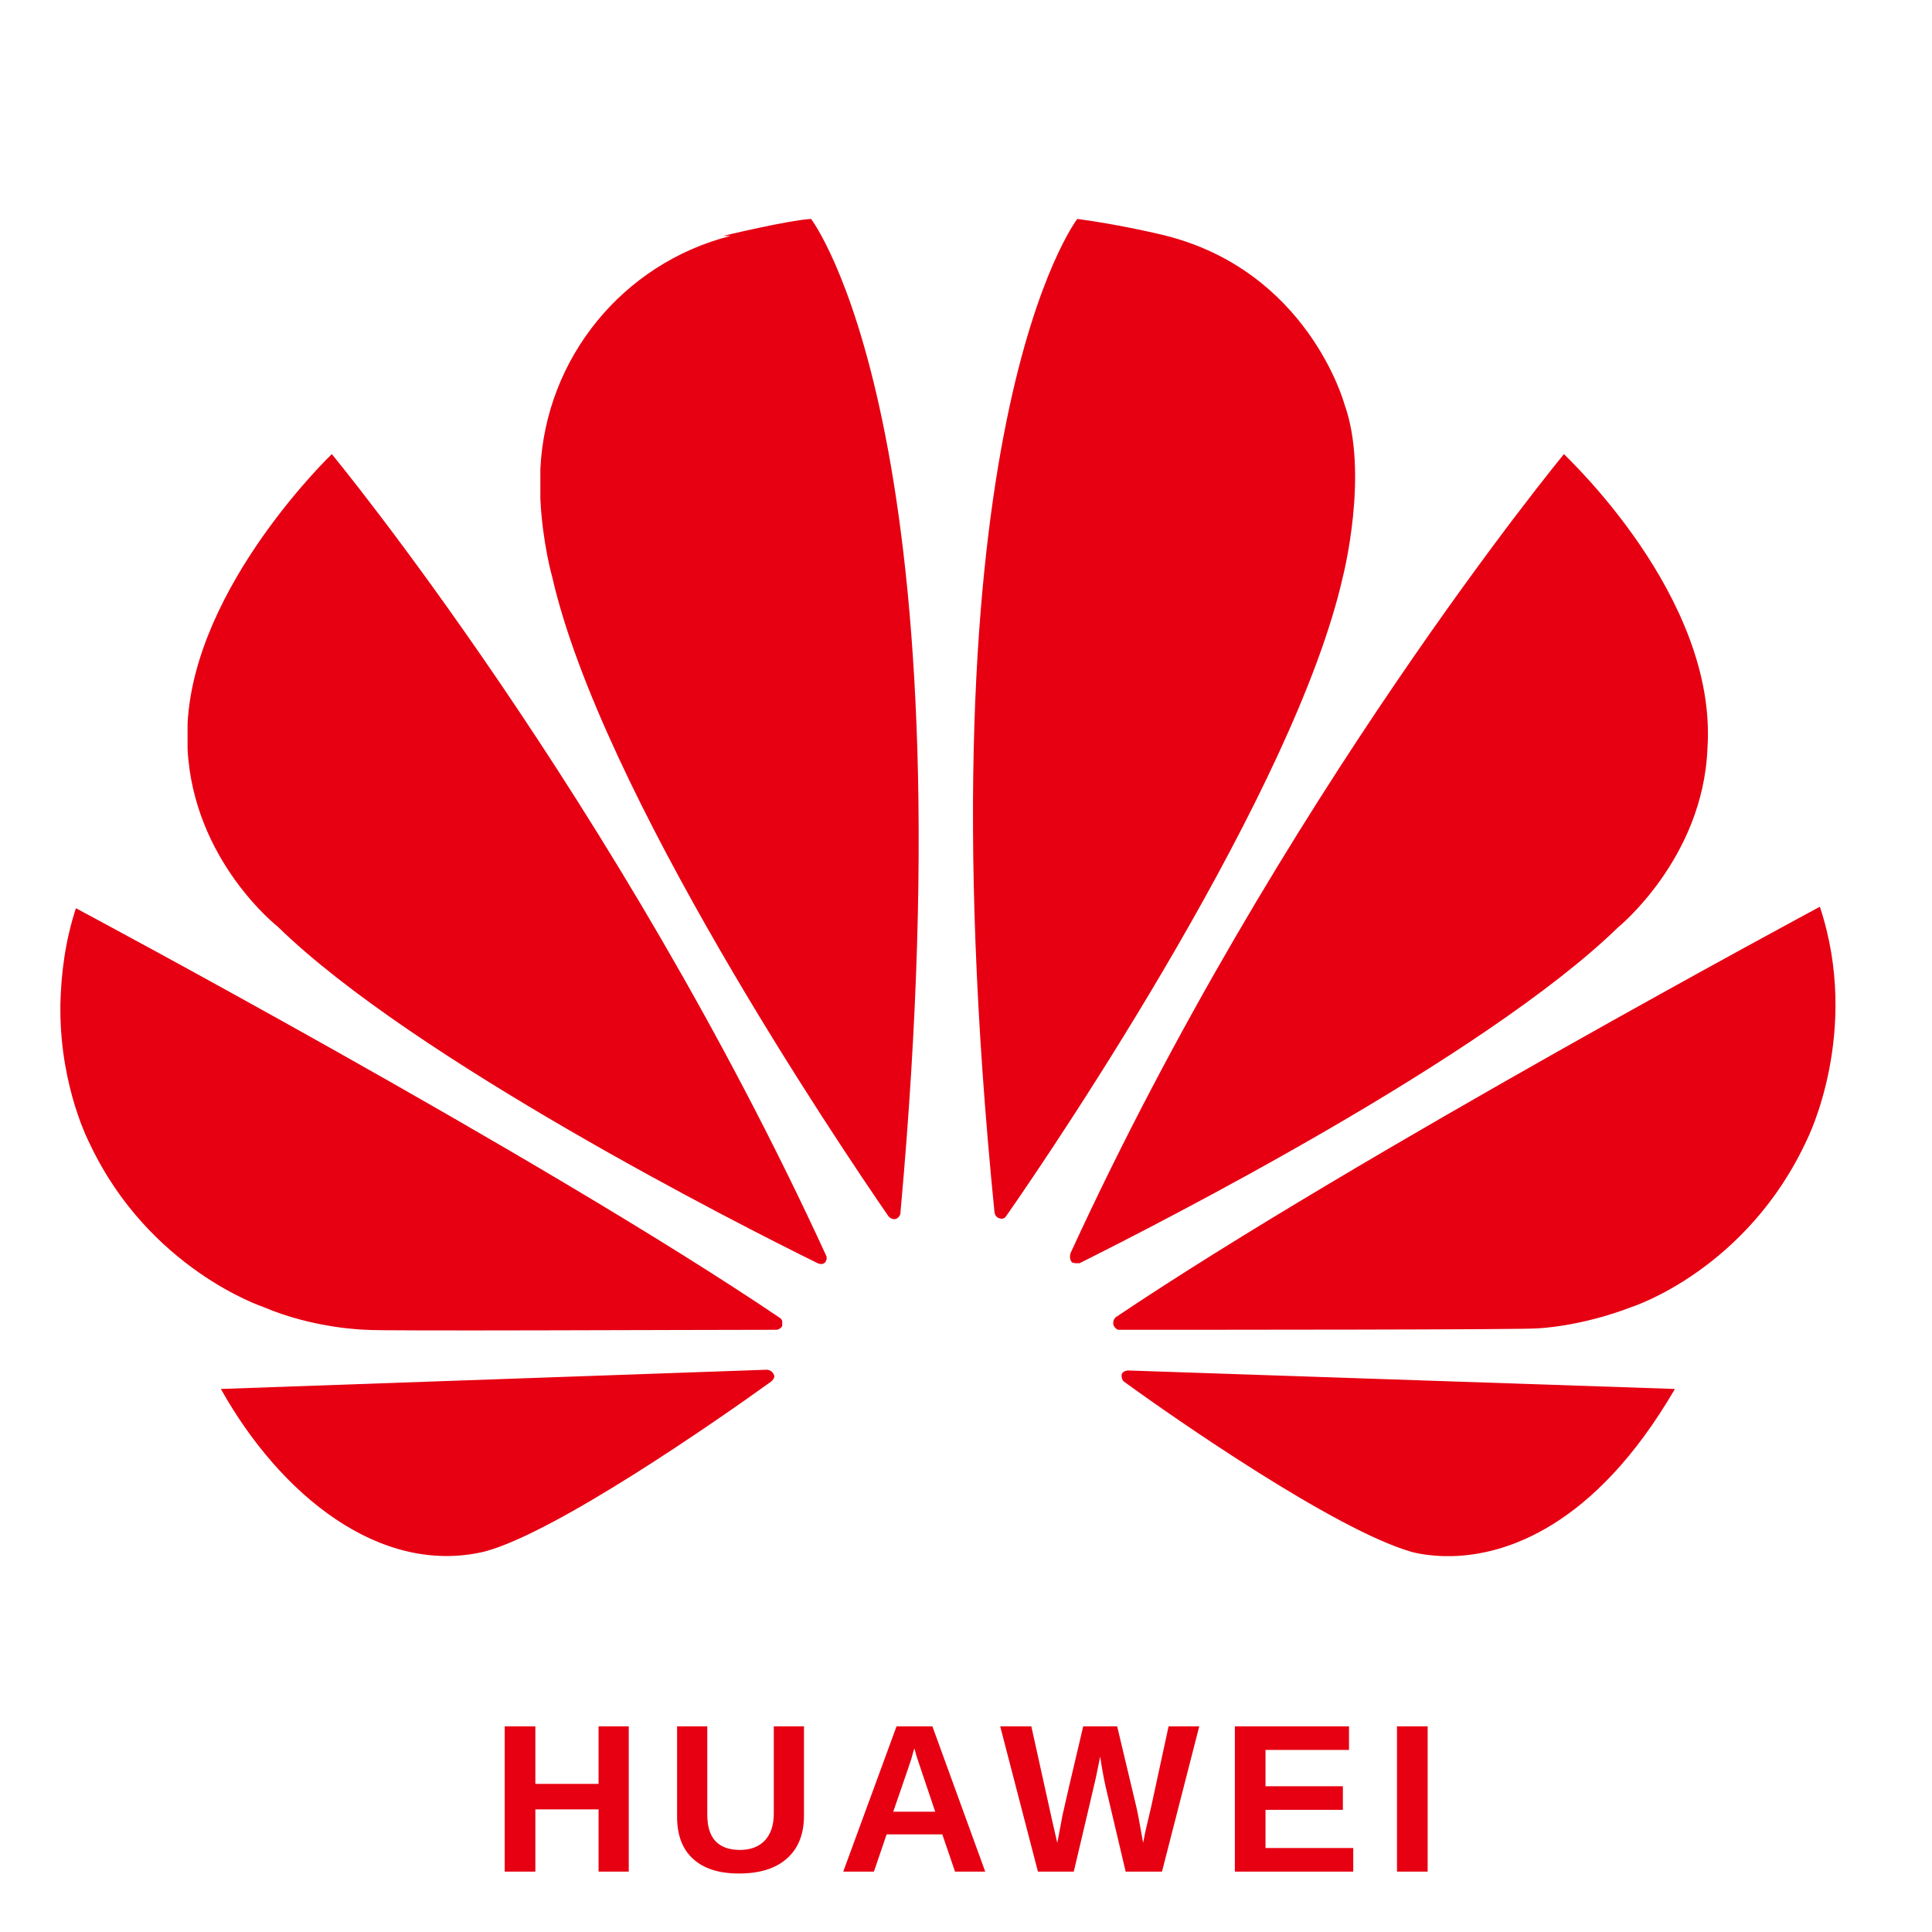
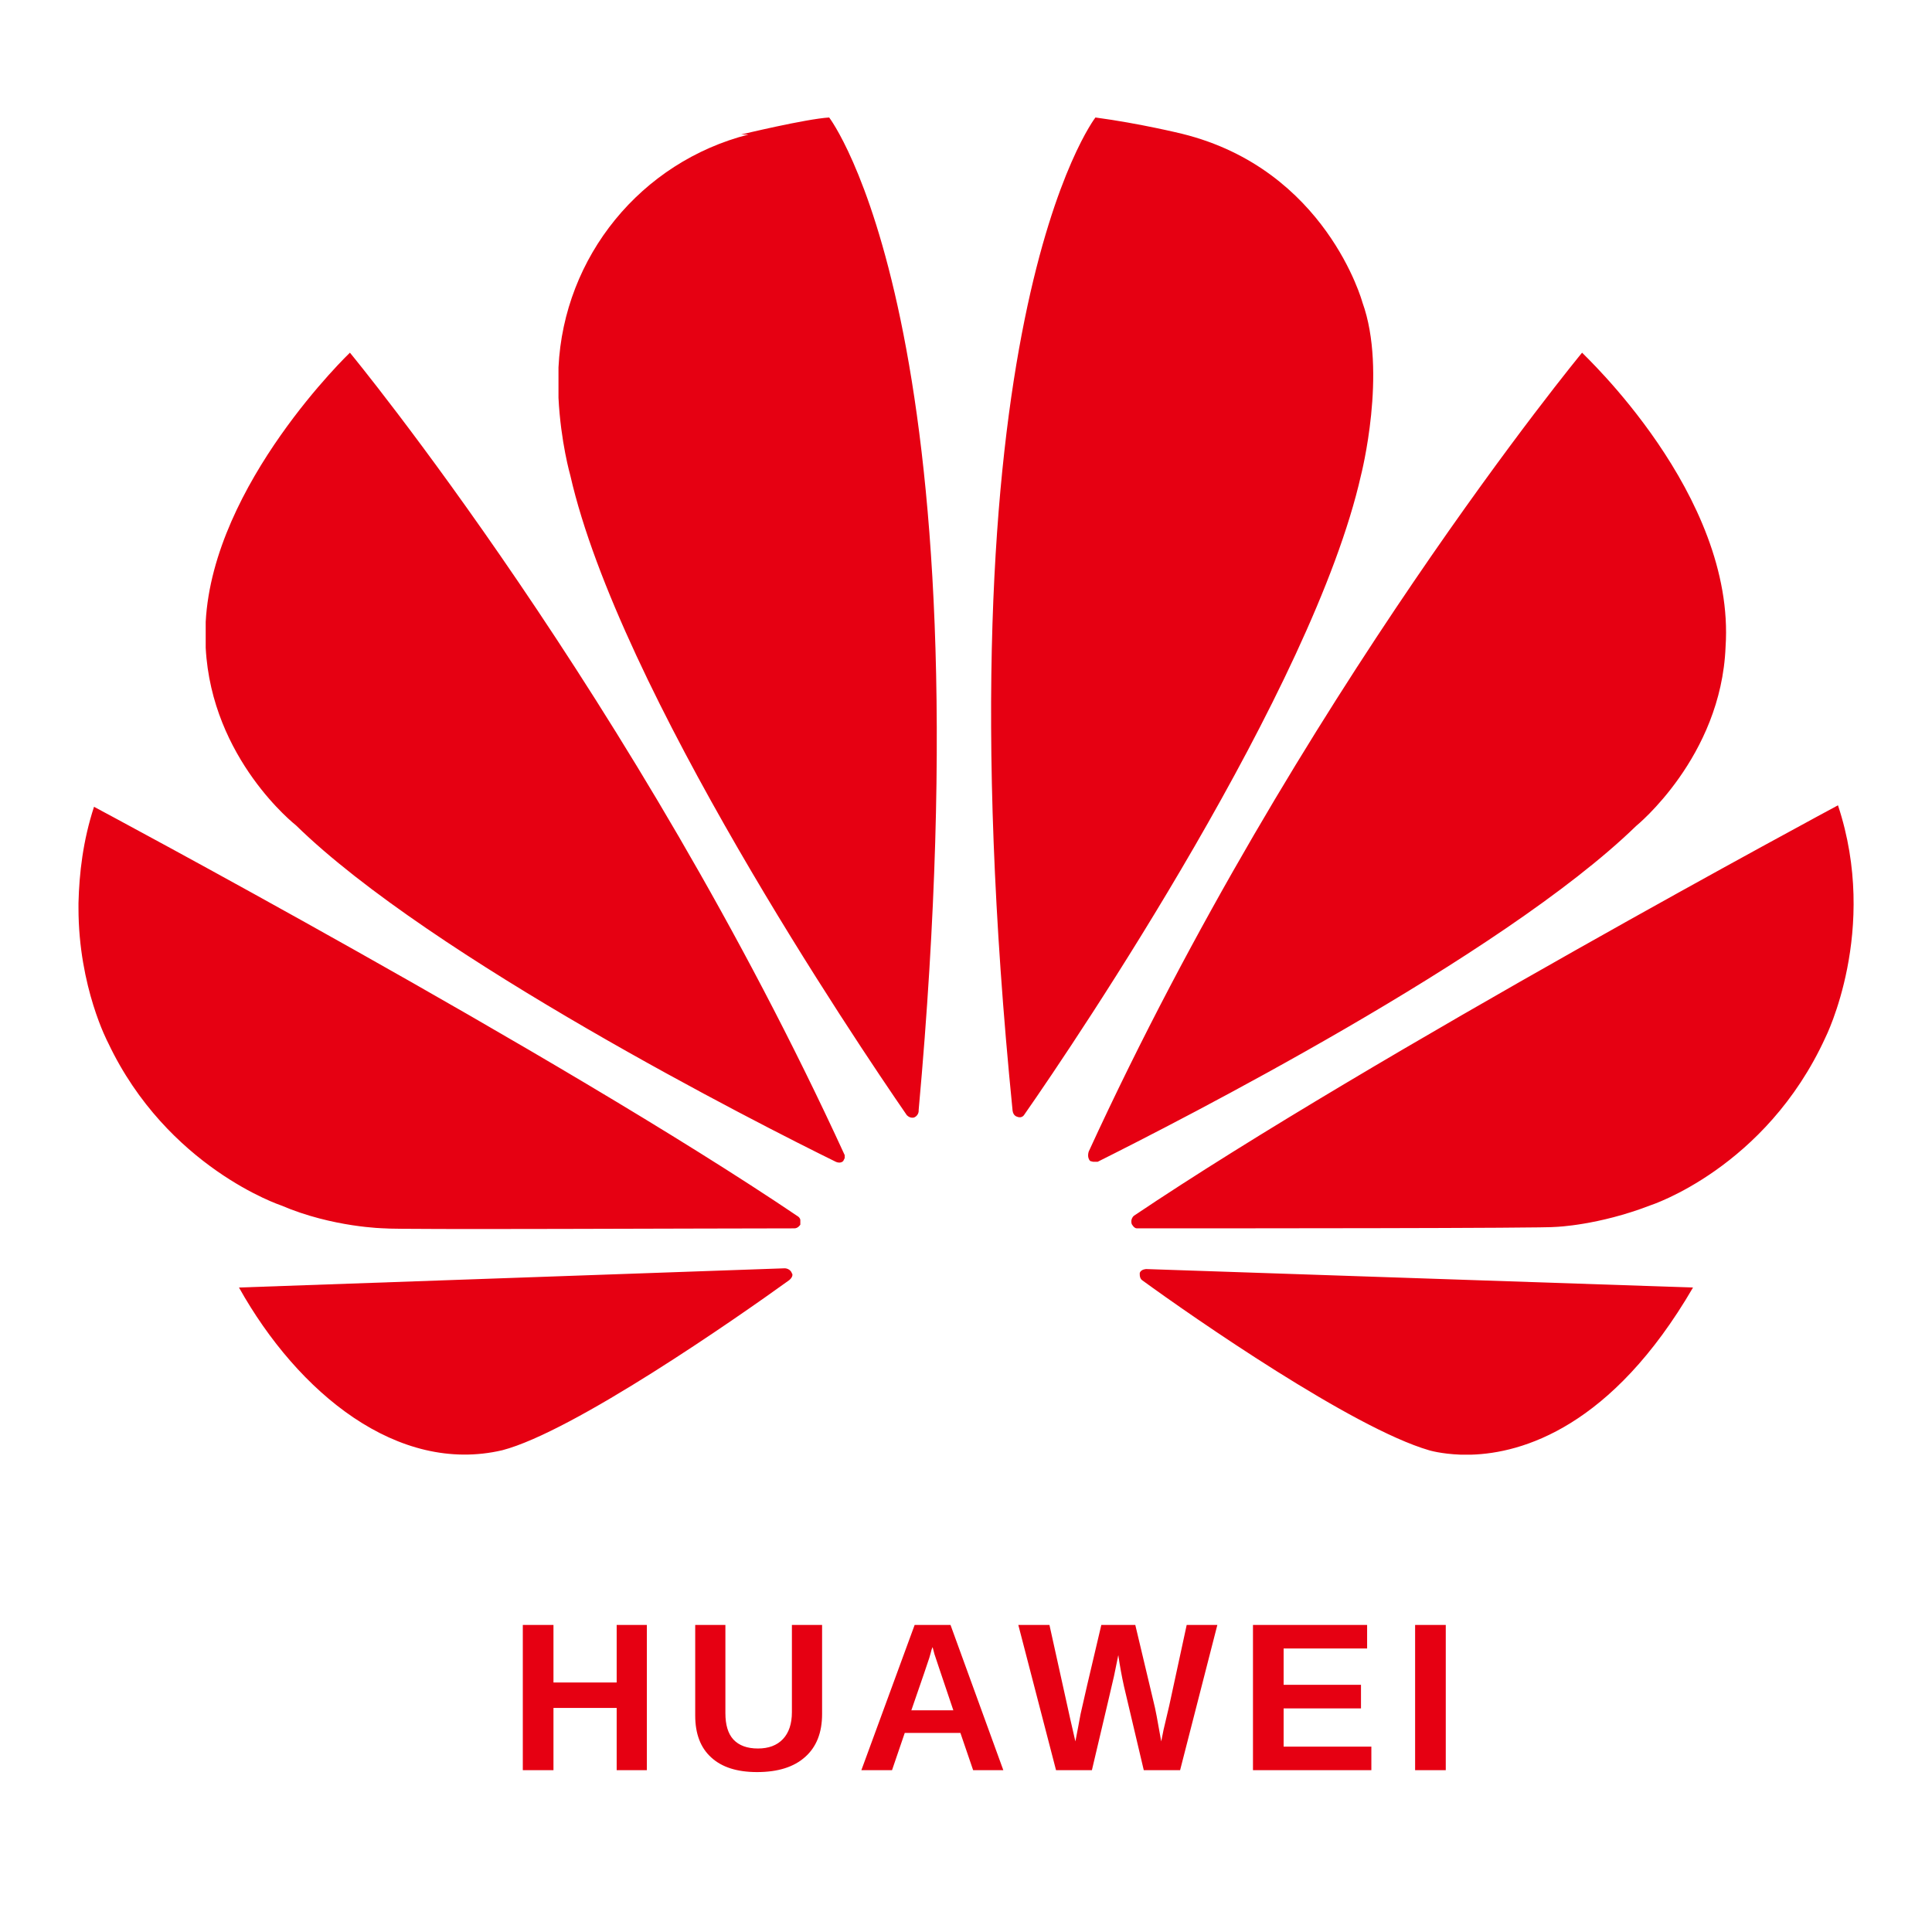
- <svg xmlns="http://www.w3.org/2000/svg" viewBox="0 0 64 64" role="img" aria-labelledby="title">
+ <svg xmlns="http://www.w3.org/2000/svg" viewBox="-0.6 3.36 64 64" role="img" aria-labelledby="title">
  <g fill="#E60012" transform="translate(2 0) scale(2.45)">
    <path d="M3.67 6.14S1.82 7.91 1.72 9.78v.35c.08 1.51 1.22 2.4 1.22 2.4 1.83 1.79 6.26 4.04 7.3 4.55 0 0 .06.03.1-.01l.02-.04v-.04C7.52 10.8 3.67 6.14 3.67 6.14zM9.65 18.6c-.02-.08-.1-.08-.1-.08l-7.38.26c.8 1.43 2.15 2.53 3.56 2.2.96-.25 3.16-1.78 3.88-2.3.06-.05.04-.09.04-.09zm.08-.78C6.49 15.63.21 12.28.21 12.28c-.15.46-.2.9-.21 1.3v.07c0 1.07.4 1.82.4 1.82.8 1.69 2.34 2.2 2.34 2.2.7.3 1.4.31 1.4.31.12.02 4.4 0 5.54 0 .05 0 .08-.05.08-.05v-.06c0-.03-.03-.05-.03-.05zM9.06 3.19a3.42 3.42 0 0 0-2.57 3.15v.41c.03.6.16 1.05.16 1.05.66 2.9 3.86 7.65 4.55 8.65.05.05.1.03.1.03a.1.1 0 0 0 .06-.1C12.32 5.78 10.15 2.96 10.15 2.96c-.32.02-1.19.23-1.19.23zm8.3 2.27s-.49-1.8-2.44-2.28c0 0-.57-.14-1.17-.22 0 0-2.18 2.81-1.12 13.43.01.07.06.08.06.08.07.03.1-.03.1-.03.72-1.03 3.9-5.76 4.55-8.64 0 0 .36-1.4.02-2.34zm-2.92 13.07s-.07 0-.09.05c0 0-.01.07.03.1.7.51 2.85 2 3.88 2.3 0 0 .16.05.43.06h.14c.69-.02 1.9-.37 3-2.26l-7.4-.25zm7.83-8.41c.14-2.06-1.94-3.97-1.94-3.98 0 0-3.85 4.66-6.67 10.8 0 0-.03.08.02.13l.04.01h.06c1.06-.53 5.46-2.77 7.28-4.54 0 0 1.15-.93 1.21-2.42zm1.52 2.14s-6.28 3.37-9.52 5.55c0 0-.05.04-.03.11 0 0 .03.06.07.06 1.16 0 5.56 0 5.67-.02 0 0 .57-.02 1.27-.29 0 0 1.56-.5 2.37-2.27 0 0 .73-1.45.17-3.14z" />
  </g>
  <text x="32" y="62" text-anchor="middle" font-family="Arial,Helvetica,sans-serif" font-size="7" font-weight="700" letter-spacing=".7" fill="#E60012">HUAWEI</text>
</svg>
